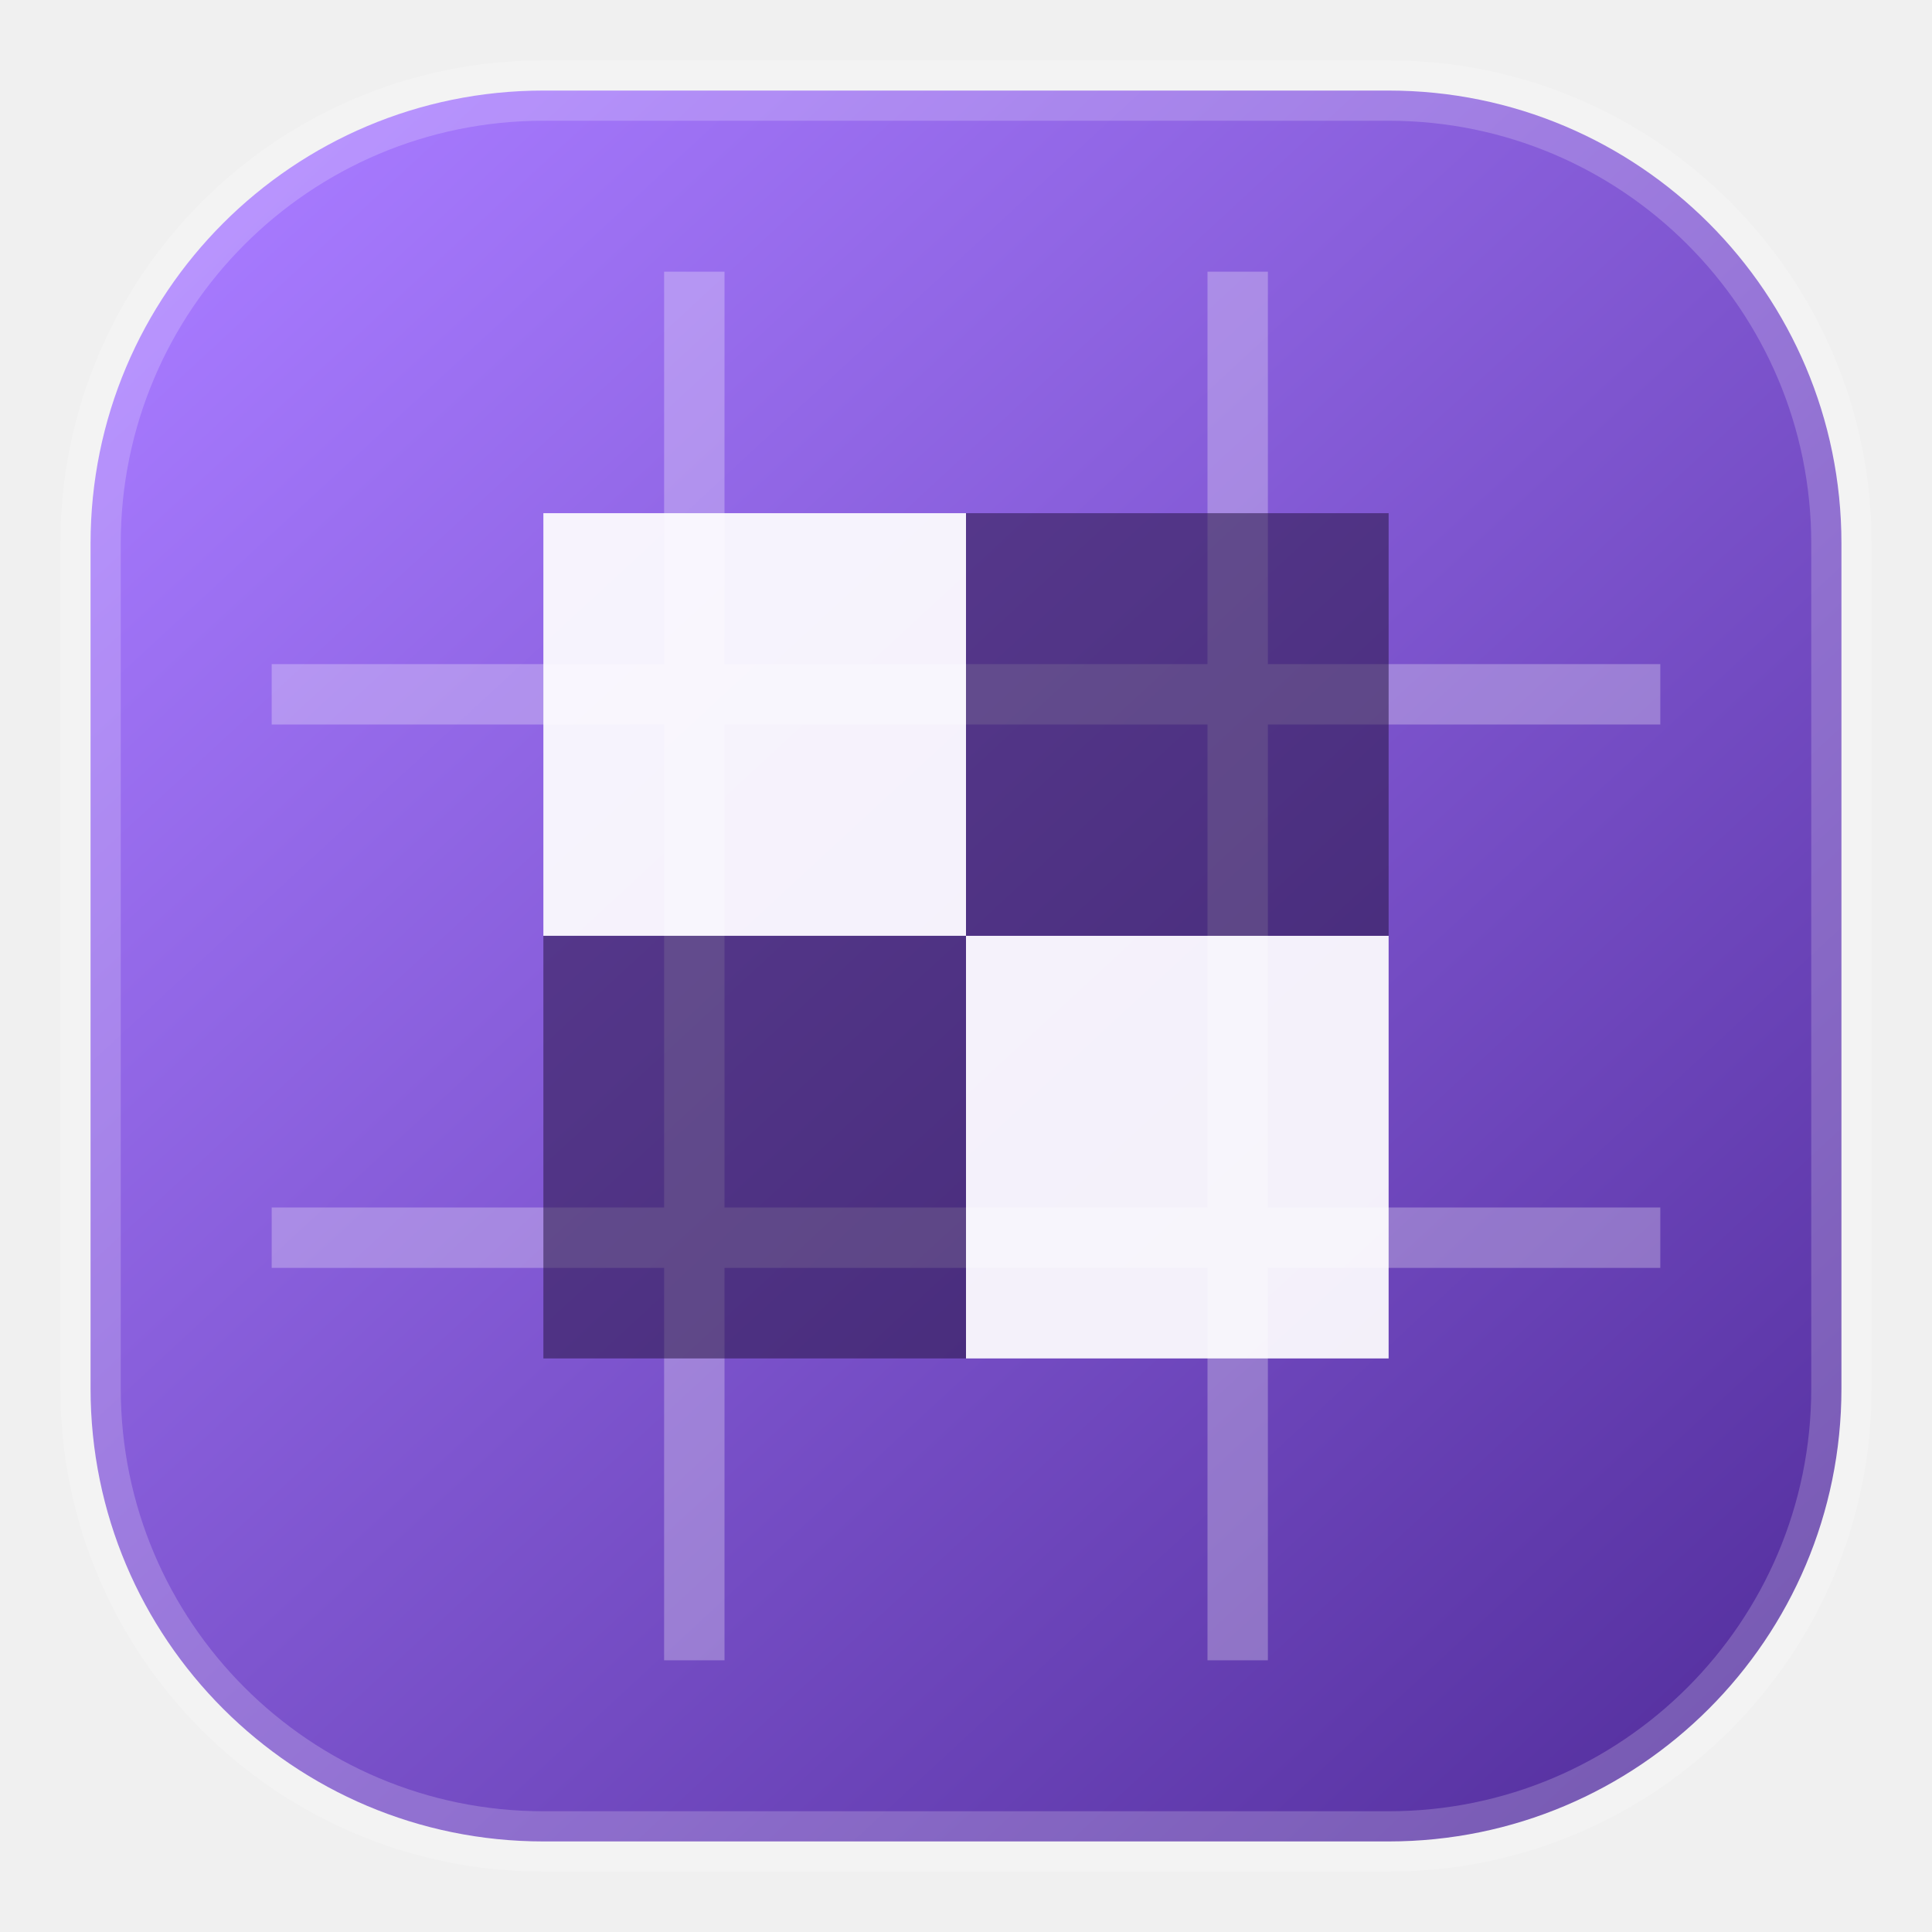
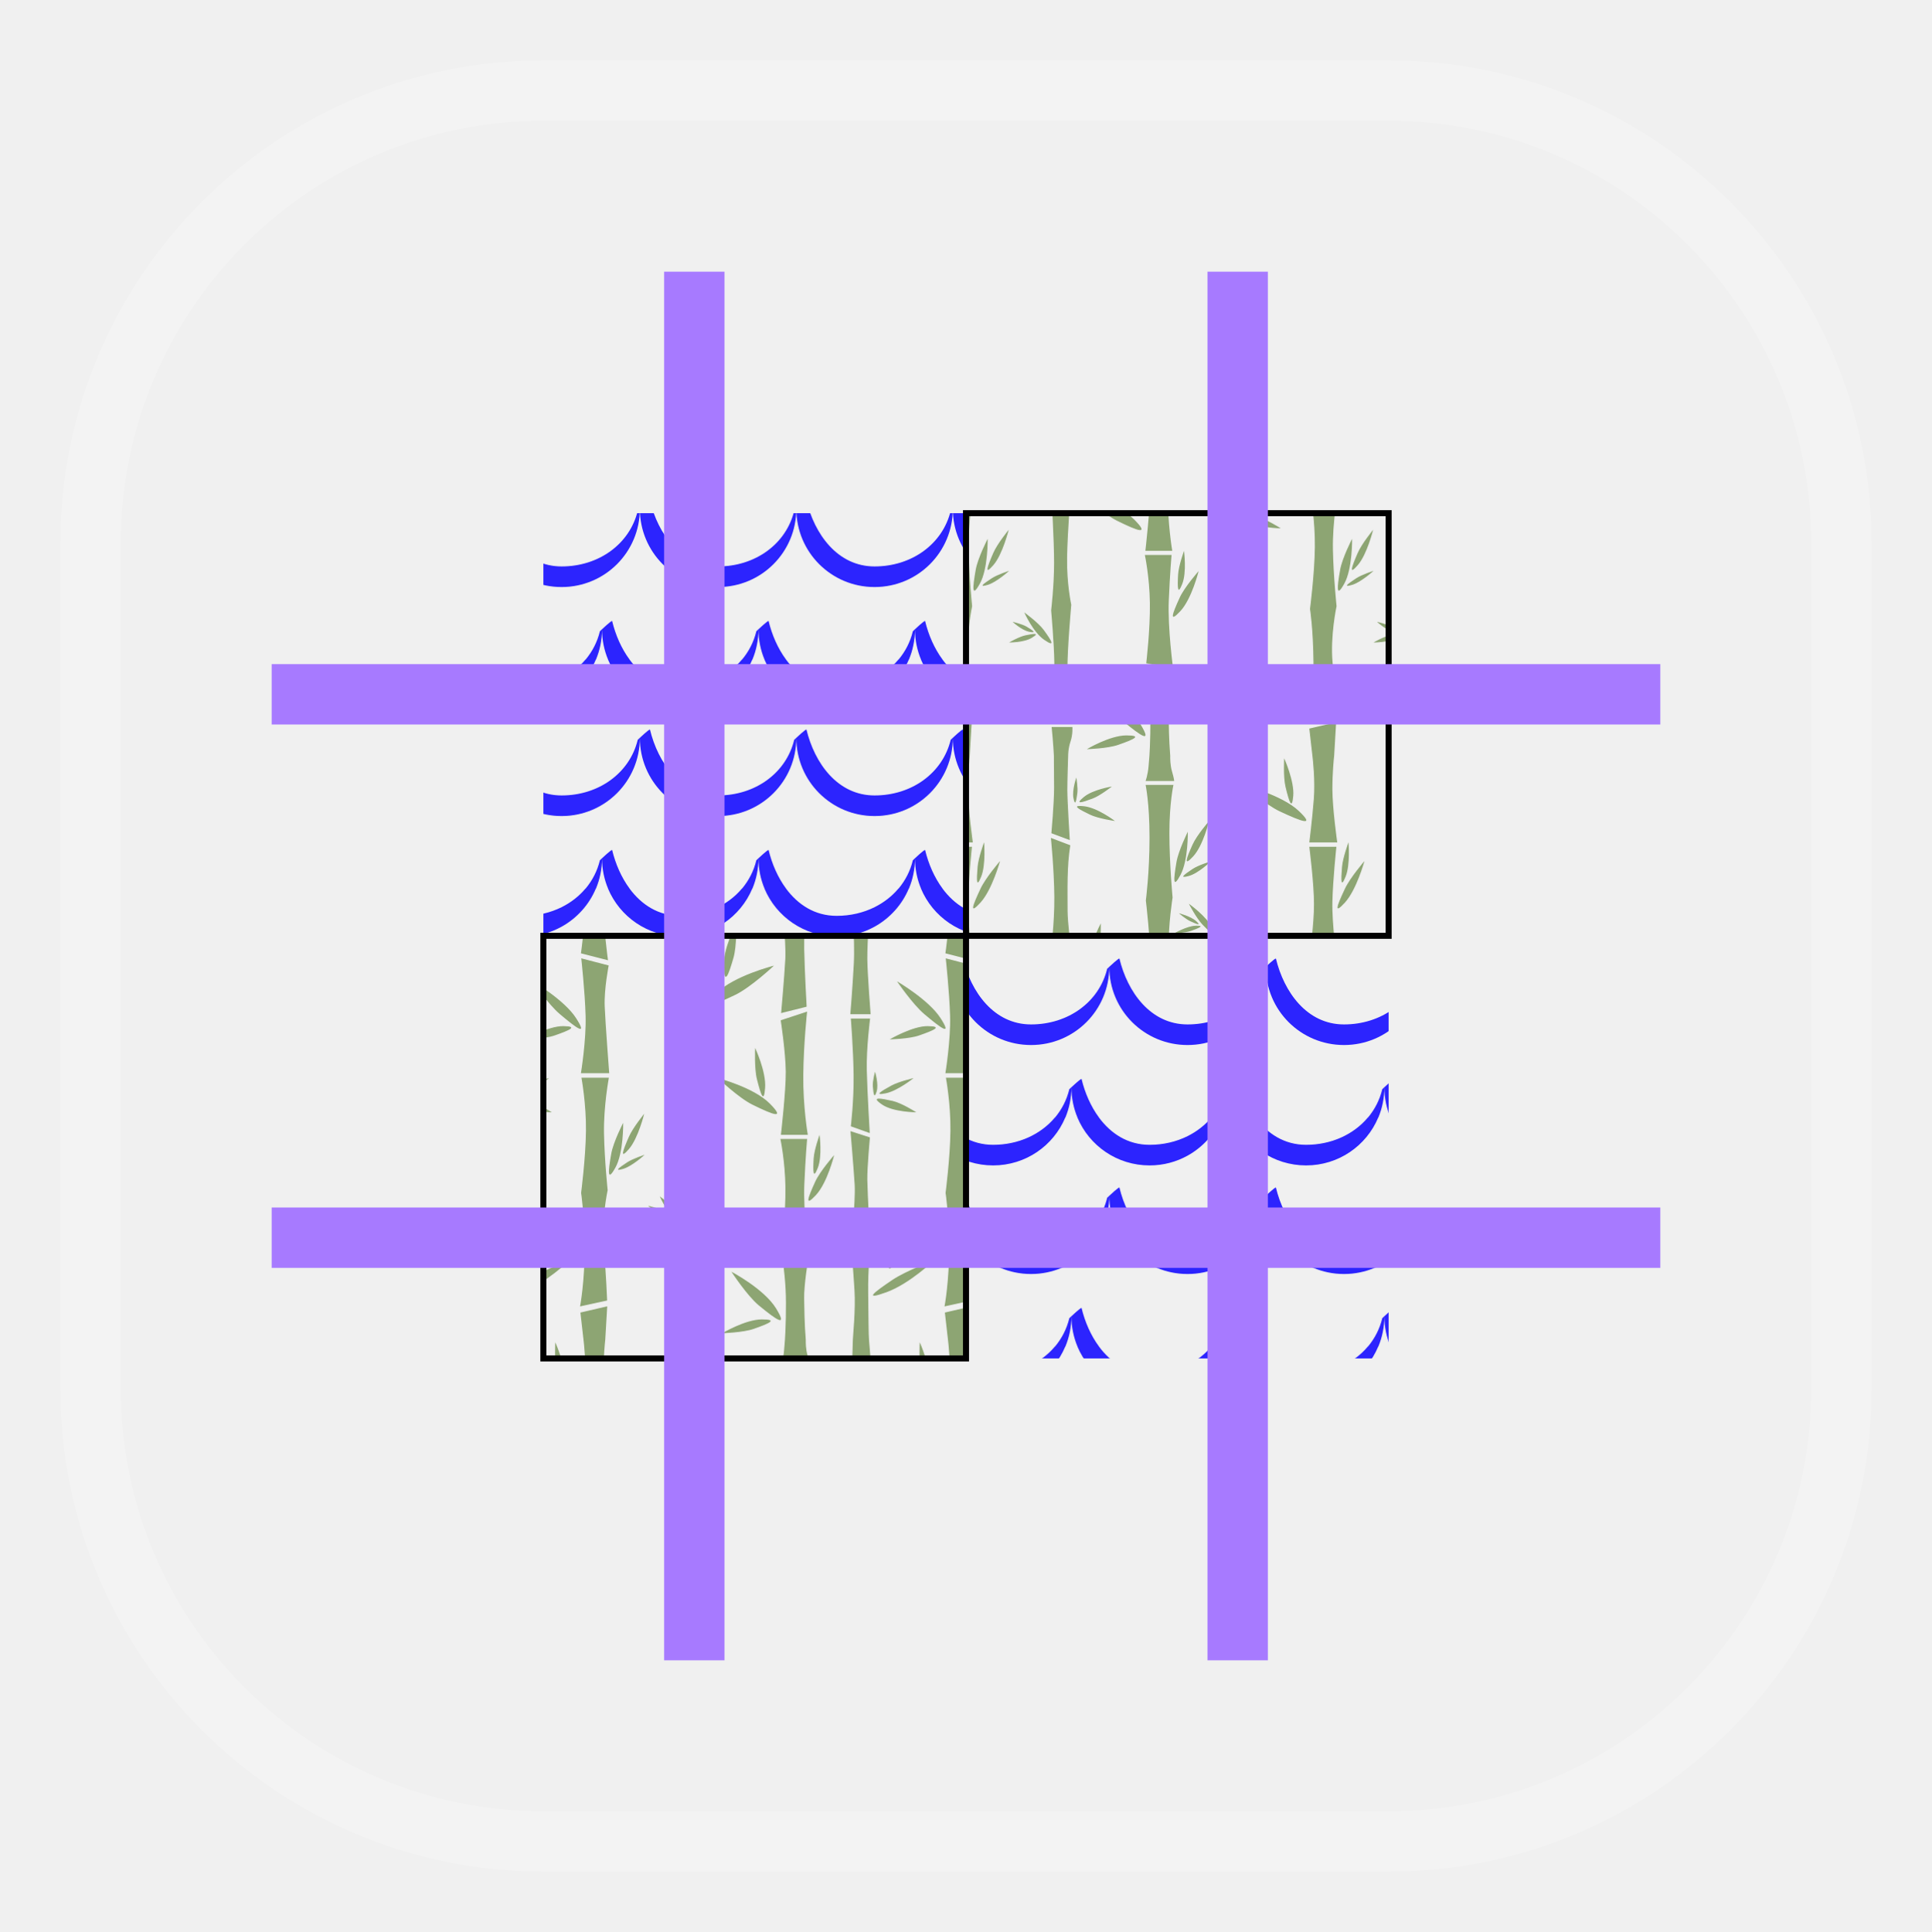
- <svg xmlns="http://www.w3.org/2000/svg" viewBox="0 0 64 64">
-   <defs>
+ <svg xmlns="http://www.w3.org/2000/svg" xmlns:xlink="http://www.w3.org/1999/xlink" viewBox="0 0 64 64" version="1.1" id="svg4">
+   <defs id="defs2">
+     <pattern xlink:href="#Ocean" preserveAspectRatio="xMidYMid" id="pattern23" patternTransform="matrix(0.1,0,0,0.1,319.2547,454.2289)" x="0" y="0" />
+     <pattern patternUnits="userSpaceOnUse" preserveAspectRatio="xMidYMid" width="103.673" height="75.856" patternTransform="translate(319.2547,454.2289)" style="fill:#1b12ff" id="Ocean">
+       <path id="path48330" style="font-variation-settings:normal;opacity:1;fill-opacity:1;stroke:none;stroke-width:10.186;stroke-linecap:butt;stroke-linejoin:miter;stroke-miterlimit:4;stroke-dasharray:none;stroke-dashoffset:0;stroke-opacity:1;paint-order:markers fill stroke;stop-color:#000000;stop-opacity:1" d="M 7.892,0 C 5.754,2.541 3.072,4.63 0,6.157 V 12.62 C 5.063,9.82 9.08,5.379 11.337,0 Z M 15.367,0 C 19.282,9.33 28.485,15.851 39.27,15.851 50.054,15.851 59.259,9.33 63.173,0 H 59.729 C 55.006,5.614 47.621,9.027 39.27,9.027 32.03,9.027 26.434,5.299 22.507,0 Z m 51.836,0 c 3.915,9.33 13.12,15.851 23.904,15.851 4.567,0 8.848,-1.174 12.566,-3.231 V 6.157 C 99.959,8.002 95.678,9.027 91.107,9.027 83.868,9.027 78.271,5.299 74.345,0 Z m -37.98,23.168 c -0.446,0.044 -3.304,2.736 -3.304,2.736 0,14.358 11.559,25.919 25.917,25.919 14.359,0 25.919,-11.56 25.919,-25.919 -0.057,0.076 -0.702,0.667 -0.702,0.667 -2.65,10.988 -12.883,18.428 -25.217,18.428 -12.334,0 -19.907,-10.815 -22.558,-21.803 -0.008,-0.023 -0.026,-0.031 -0.055,-0.028 z m 48.532,2.736 c 0,14.358 11.56,25.919 25.919,25.919 v -6.824 c -12.334,0 -19.907,-10.815 -22.558,-21.803 -0.108,-0.355 -3.361,2.708 -3.361,2.708 z m -51.836,0 c -0.057,0.076 -0.703,0.667 -0.703,0.667 C 22.565,37.56 12.334,44.999 0,44.999 v 6.824 c 14.359,0 25.919,-11.56 25.919,-25.919 z m -9.236,37.164 c -0.446,0.044 -3.304,2.736 -3.304,2.736 0,3.568 0.715,6.964 2.008,10.052 h 7.135 c -2.757,-3.727 -4.69,-8.228 -5.783,-12.76 -0.008,-0.023 -0.026,-0.03 -0.055,-0.026 z m -3.304,2.736 c -0.057,0.077 -0.703,0.667 -0.703,0.667 -0.854,3.541 -2.499,6.711 -4.744,9.385 h 3.439 c 1.293,-3.088 2.008,-6.483 2.008,-10.052 z m 55.142,-2.736 c -0.447,0.044 -3.306,2.736 -3.306,2.736 0,3.568 0.715,6.964 2.008,10.052 h 7.136 c -2.757,-3.727 -4.69,-8.228 -5.783,-12.76 -0.008,-0.023 -0.026,-0.03 -0.055,-0.026 z m -3.306,2.736 c -0.057,0.077 -0.702,0.667 -0.702,0.667 -0.854,3.541 -2.499,6.711 -4.744,9.385 h 3.438 c 1.293,-3.088 2.008,-6.483 2.008,-10.052 z" />
+     </pattern>
+     <pattern xlink:href="#Bamboo" preserveAspectRatio="xMidYMid" id="pattern22" patternTransform="matrix(0.1,0,0,0.1,516.3486,44.37979)" x="0" y="0" />
+     <pattern patternUnits="userSpaceOnUse" preserveAspectRatio="xMidYMid" width="120.73" height="193.461" patternTransform="translate(516.3486,44.37979)" style="fill:#316000" id="Bamboo">
+       <path id="path48322" style="fill-opacity:1;stroke:none;stroke-width:1.634;stroke-linecap:square;stroke-dasharray:none;stroke-opacity:1;paint-order:markers fill stroke" d="m 14.841,0 c 0.019,2.02 0.065,6.553 0.065,10.645 0,5.121 -0.894,15.037 -0.894,15.037 l 6.096,2.276 c 0,0 -0.813,-12.924 -0.813,-16.581 0,-3.053 0.197,-9.122 0.272,-11.377 z m 31.649,0 c -0.015,0.21 -0.072,0.984 -0.291,3.533 -0.244,2.845 -0.975,4.836 -0.975,4.836 h 9.469 c 0,0 0,-0.691 -0.732,-3.211 C 53.363,3.095 53.363,0.797 53.383,0 Z M 68.983,0 68.655,10.346 74.92,7.357 74.329,0 Z m 31.502,0 c 0.129,1.054 0.95,8.136 0.471,14.311 -0.517,6.667 -1.494,14.426 -1.494,14.426 h 9.253 c 0,0 -1.61,-11.322 -1.61,-17.644 0,-5.62 0.477,-10.116 0.588,-11.092 z m -9.342,0.857 c 0,0 -0.362,6.132 0.441,9.469 1.21,5.033 2.138,7.839 2.558,2.974 C 94.559,8.436 91.142,0.857 91.142,0.857 Z M 22.27,7.221 c 0,0 -1.482,4.183 -0.942,6.877 0.54,2.694 0.896,1.145 1.275,-1.637 C 22.854,10.617 22.27,7.221 22.27,7.221 Z M 74.747,9.656 68.769,12.012 c 0,0 0.92,6.725 0.92,16.668 0,9.943 -1.149,19.255 -1.149,19.255 0,0 1.208,12.529 0.748,21.093 -0.46,8.564 -1.149,16.611 -1.149,16.611 h 6.723 c 0,0 -1.034,-13.105 -1.091,-18.335 -0.057,-5.23 0.977,-20.518 0.977,-20.518 0,0 -0.748,-14.138 -0.862,-18.678 -0.115,-4.54 0.862,-18.45 0.862,-18.45 z m -29.523,0.015 c 0,0 1.3,5.934 1.3,17.476 0,11.542 -1.219,20.808 -1.219,20.808 0,0 1.626,13.411 1.3,19.426 -0.325,6.015 -1.382,17.882 -1.382,17.882 l 8.453,-2.113 c 0,0 -0.65,-11.379 -0.813,-19.182 -0.163,-7.803 1.3,-16.988 1.3,-16.988 0,0 -1.057,-11.217 -1.057,-21.296 0,-10.079 1.341,-16.012 1.341,-16.012 z m 32.355,0.034 c 0,0 7.213,6.456 12.135,8.754 7.422,3.465 11.811,5.089 6.221,-0.194 C 90.343,12.983 77.579,9.705 77.579,9.705 Z M 34.049,10.207 c 0,0 -6.279,0.98 -9.307,3.494 -3.027,2.513 -0.832,1.906 2.931,0.492 2.496,-0.938 6.375,-3.985 6.375,-3.985 z m -10.727,6.438 c -2.082,0.028 0.038,1.228 3.499,2.892 2.722,1.308 8.253,2.097 8.253,2.097 0,0 -5.718,-4.37 -10.145,-4.879 -0.692,-0.08 -1.221,-0.115 -1.607,-0.109 z m 42.917,5.024 c 0,0 -4.038,4.629 -5.446,7.76 -2.122,4.721 -3.106,7.508 0.203,3.917 3.308,-3.592 5.243,-11.677 5.243,-11.677 z m -7.03,3.518 c 0,0 -3.105,6.221 -3.754,10.052 -0.979,5.777 -1.263,9.11 1.339,4.233 2.6,-4.877 2.417,-14.285 2.417,-14.285 z m -45.36,2.041 c 0,0 1.057,10.404 1.138,19.508 0.081,9.104 -1.219,18.37 -1.219,18.37 h 6.828 c 0,0 -1.219,-9.998 -1.219,-13.655 0.011,-7.276 -0.254,-14.603 0.894,-21.783 z m 98.594,1.452 c 0,0 -1.885,5.07 -2.141,8.117 -0.386,4.594 -0.407,7.227 1.191,3.242 1.598,-3.985 0.95,-11.359 0.95,-11.359 z m -12.982,1.496 c 0,0 1.551,12.127 1.551,18.967 0,6.839 -1.379,16.322 -1.379,16.322 l 8.966,2.299 c 0,0 -1.667,-11.954 -1.495,-19.368 0.172,-7.414 1.322,-18.22 1.322,-18.22 z m 18.264,4.724 c 0,0 -4.726,5.467 -6.462,9.154 -2.617,5.561 -3.865,8.841 -0.003,4.599 3.861,-4.243 6.466,-13.753 6.466,-13.753 z m -50.91,0.109 c 0,0 -4.041,1.203 -6.007,2.503 -2.964,1.96 -4.558,3.216 -1.321,2.347 3.237,-0.87 7.328,-4.85 7.328,-4.85 z m -7.27,14.022 v 0.001 c 0,0 2.477,4.792 4.549,6.936 3.125,3.233 5.05,4.918 3.181,1.054 -1.87,-3.863 -7.731,-7.991 -7.731,-7.991 z m -3.283,3.16 c 0,0 2.265,1.958 3.799,2.659 2.312,1.058 3.677,1.555 1.919,-0.047 -1.758,-1.602 -5.718,-2.612 -5.718,-2.612 z m -25.895,3.358 c 0,0 -4.502,8.545 -4.185,14.518 0.317,5.972 1.569,2.746 3.259,-3.127 1.121,-3.894 0.926,-11.391 0.926,-11.391 z m 31.749,0.773 c -0.084,7.18e-4 -0.174,0.002 -0.267,0.005 -2.978,0.072 -7.268,2.591 -7.268,2.591 0,0 3.74,-0.189 5.69,-0.883 2.848,-1.013 4.455,-1.733 1.845,-1.712 z M 14.093,66.731 c 0,0 1.382,9.754 1.219,18.532 -0.163,8.778 -1.219,21.702 -1.219,21.702 l 6.34,-2.764 c 0,0 -0.813,-13.168 -0.813,-20.808 0,-7.64 0.813,-16.663 0.813,-16.663 z m 85.655,0.401 c 0,0 1.207,11.034 1.436,19.081 0.23,8.046 -1.552,18.967 -1.552,18.967 h 9.369 c 0,0 -1.265,-16.552 -1.495,-22.185 -0.23,-5.632 1.322,-13.507 1.322,-13.507 z M 42.844,69.558 c -0.011,0.003 -13.183,3.263 -19.154,9.176 -5.975,5.916 -1.416,4.214 6.33,0.499 5.134,-2.463 12.817,-9.668 12.825,-9.675 z m 40.769,5.186 v 0.001 c 0,0 5.131,7.552 8.992,10.818 5.821,4.925 9.336,7.456 5.407,1.351 C 94.081,80.81 83.613,74.743 83.613,74.743 Z M 53.826,84.776 45.09,87.65 c 0,0 1.61,10.517 1.668,17.012 0.057,6.495 -1.609,20.921 -1.609,20.921 h 8.908 c 0,0 -1.609,-9.254 -1.494,-19.829 C 52.677,95.179 53.826,84.776 53.826,84.776 Z m 14.483,2.299 c 0,0 0.804,9.885 0.919,18.564 0.115,8.679 -0.919,17.128 -0.919,17.128 l 6.265,2.242 c 0,0 -0.804,-13.506 -0.977,-20.805 -0.172,-7.299 1.092,-17.128 1.092,-17.128 z M 93.775,89.586 c -5.046,-0.05 -12.56,4.379 -12.571,4.385 0,0 6.35,-0.121 9.722,-1.295 5.085,-1.771 7.898,-3.038 2.849,-3.09 z m -57.166,7.221 c 0,0 -0.302,6.753 0.583,10.29 1.335,5.334 2.345,8.272 2.724,2.896 0.379,-5.376 -3.307,-13.185 -3.307,-13.185 z m 39.711,7.879 c 0,0 -0.861,3.097 -0.72,4.862 0.214,2.661 0.487,4.164 1.252,1.717 0.764,-2.447 -0.531,-6.579 -0.531,-6.579 z m -55.886,1.303 -6.34,2.764 c 0,0 0.813,13.168 0.813,20.808 0,7.64 -0.975,15.769 -0.975,15.769 0,0 0.984,11.073 1.053,17.233 0.069,6.16 -0.759,19.736 -0.759,19.736 h 6.773 c 0,0 -1.528,-10.645 -1.654,-17.136 -0.125,-6.491 1.252,-21.702 1.252,-21.702 0,0 -1.544,-6.99 -1.382,-15.769 0.163,-8.778 1.219,-21.702 1.219,-21.702 z m 79.373,0.685 c 0,0 1.61,8.736 1.495,17.702 -0.115,8.966 -1.609,20.461 -1.609,20.461 0,0 1.034,6.38 1.149,17.76 0.115,11.38 -1.495,19.829 -1.495,19.829 l 8.966,-1.955 c 0,0 -0.345,-9.195 -1.149,-17.931 -0.805,-8.736 1.322,-18.622 1.322,-18.622 0,0 -1.035,-9.885 -1.208,-18.794 -0.172,-8.909 1.609,-18.45 1.609,-18.45 z m -75.527,0.126 c 0,0 6.844,6.547 11.452,8.81 6.947,3.413 11.043,4.987 5.73,-0.378 -5.313,-5.365 -17.182,-8.432 -17.182,-8.432 z m 64.816,0.01 c 0,0 -4.904,1.127 -7.369,2.473 -3.716,2.03 -5.737,3.346 -1.819,2.549 3.918,-0.798 9.187,-5.022 9.187,-5.022 z m -11.45,6.788 c -1.157,-0.003 -1.09,0.519 0.994,1.955 3.707,2.552 11.339,2.571 11.339,2.571 0,0 -4.747,-3.054 -7.788,-3.745 -2.006,-0.456 -3.646,-0.777 -4.545,-0.78 z m 42.952,5.029 c 0,0 -3.756,4.566 -5.117,7.699 -2.052,4.725 -3.024,7.521 0.047,3.985 3.07,-3.537 5.07,-11.684 5.07,-11.684 z m -6.965,2.986 c 0,0 -3.275,6.319 -3.966,10.294 -1.042,5.993 -1.348,9.469 1.396,4.526 2.742,-4.944 2.571,-14.82 2.571,-14.82 z m -45.436,2.762 c 0,0 1.034,12.013 1.379,17.703 0.345,5.69 -1.265,20.116 -1.265,20.116 h 6.438 c 0,0 -0.919,-17.529 -0.977,-21.725 -0.057,-4.196 0.861,-14.024 0.861,-14.024 z m -10.247,1.227 c 0,0 -1.802,4.948 -1.96,7.884 -0.237,4.428 -0.161,6.957 1.378,3.065 1.538,-3.893 0.582,-10.949 0.582,-10.949 z m -12.973,1.36 c 0,0 1.551,7.242 1.666,15.978 0.115,8.736 -1.207,19.886 -1.207,19.886 l 8.908,1.782 c 0,0 -1.839,-13.392 -1.436,-22.646 0.402,-9.253 0.92,-15 0.92,-15 z m 75.754,5.25 c 0,0 -3.814,1.213 -5.73,2.464 -2.889,1.887 -4.459,3.087 -1.412,2.203 3.047,-0.884 7.143,-4.667 7.143,-4.667 z m -57.94,0.095 c 0,0 -4.649,5.247 -6.279,8.808 -2.458,5.369 -3.601,8.54 0.208,4.47 3.808,-4.07 6.072,-13.278 6.072,-13.278 z M 5.031,145.986 c 0,0 2.845,6.524 6.638,9.11 3.793,2.586 2.485,0.379 -0.202,-3.305 -1.782,-2.443 -6.436,-5.805 -6.436,-5.805 z m -3.863,3.12 c 0,0 2.932,2.781 5.488,3.293 2.556,0.513 1.383,-0.352 -0.837,-1.683 -1.471,-0.882 -4.644,-1.609 -4.651,-1.61 z m 83.395,3.282 c 0,0 -3.122,6.573 -3.536,10.589 -0.623,6.056 -0.646,9.543 2.002,4.387 2.646,-5.157 1.534,-14.976 1.534,-14.976 z m -76.266,0.735 c -0.598,0.017 -1.622,0.199 -2.861,0.453 C 3.411,153.992 0,155.938 0,155.938 c 0,0 4.86,0.087 7.544,-1.543 1.593,-0.968 1.627,-1.296 0.752,-1.271 z M 68.539,163.573 c 0,0 0.569,6.783 0.978,13.45 0.404,6.58 -0.512,15.179 -0.535,16.437 h 5.347 c -0.166,-1.726 -0.161,-7.693 -0.272,-15.575 -0.111,-7.931 0.69,-14.312 0.69,-14.312 z m -23.104,0.805 c 0,0 0.978,6.782 1.265,12.357 0.296,5.455 -0.011,13.945 -0.21,16.724 h 6.892 c -0.442,-5.584 -0.471,-9.975 -0.533,-13.621 -0.115,-4.368 1.379,-13.391 1.379,-13.391 z m 50.534,2.691 c 0,0 -9.553,3.666 -13.804,6.523 -6.409,4.308 -9.742,6.927 -2.036,4.133 7.704,-2.795 15.836,-10.652 15.84,-10.656 z m -67.208,3.866 c 0,0 5.157,7.943 9.121,11.204 5.978,4.918 9.602,7.391 5.664,0.949 -3.939,-6.442 -14.786,-12.153 -14.786,-12.153 z m 79.58,11.461 -8.879,2.069 1.022,8.996 h 7.209 z m -94.247,1.542 c 0.528,5.121 0.748,9.522 0.748,9.522 h 4.726 c 0,0 -0.048,-2.257 0.785,-4.726 0.808,-2.395 0.61,-4.796 0.61,-4.796 z m 24.724,2.798 c -5.478,0.015 -13.065,4.566 -13.065,4.566 0,0 6.865,-0.203 10.37,-1.426 5.285,-1.844 8.173,-3.153 2.695,-3.139 z" />
+     </pattern>
    <linearGradient id="a" x1="8" y1="6" x2="57" y2="59" gradientUnits="userSpaceOnUse">
-       <stop stop-color="#a77aff" />
-       <stop offset="1" stop-color="#55309f" />
+       <stop stop-color="#a77aff" id="stop1" />
+       <stop offset="1" stop-color="#55309f" id="stop2" />
    </linearGradient>
  </defs>
-   <rect x="3" y="3" width="58" height="58" rx="15" fill="url(#a)" />
-   <path d="M9 23h46M9 41h46M23 9v46M41 9v46" fill="none" stroke="#fff" stroke-opacity=".28" stroke-width="2" />
-   <path d="M18 17h14v14H18zM32 31h14v14H32z" fill="#fff" fill-opacity=".92" />
-   <path d="M32 17h14v14H32zM18 31h14v14H18z" fill="#23133f" fill-opacity=".52" />
-   <rect x="3" y="3" width="58" height="58" rx="15" fill="none" stroke="#fff" stroke-opacity=".2" stroke-width="2" />
+   <rect x="3" y="3" width="58" height="58" rx="15" fill="url(#a)" id="rect2" style="display:none" />
+   <path d="M18 17h14v14H18zM32 31h14v14H32z" fill="#fff" fill-opacity=".92" id="path3" style="fill:url(#pattern23)" />
+   <path d="M32 17h14v14H32zM18 31h14v14H18z" fill="#23133f" fill-opacity=".52" id="path4" style="stroke:#000000;stroke-opacity:1;fill:url(#pattern22);stroke-width:0.2;stroke-dasharray:none" />
+   <path d="M 9,23 H 55 M 9,41 H 55 M 23,9 V 55 M 41,9 v 46" fill="none" stroke="#ffffff" stroke-opacity="0.28" stroke-width="2" id="path2" style="display:inline;stroke:#a77aff;stroke-opacity:1" />
+   <rect x="3" y="3" width="58" height="58" rx="15" fill="none" stroke="#fff" stroke-opacity=".2" stroke-width="2" id="rect4" />
</svg>
